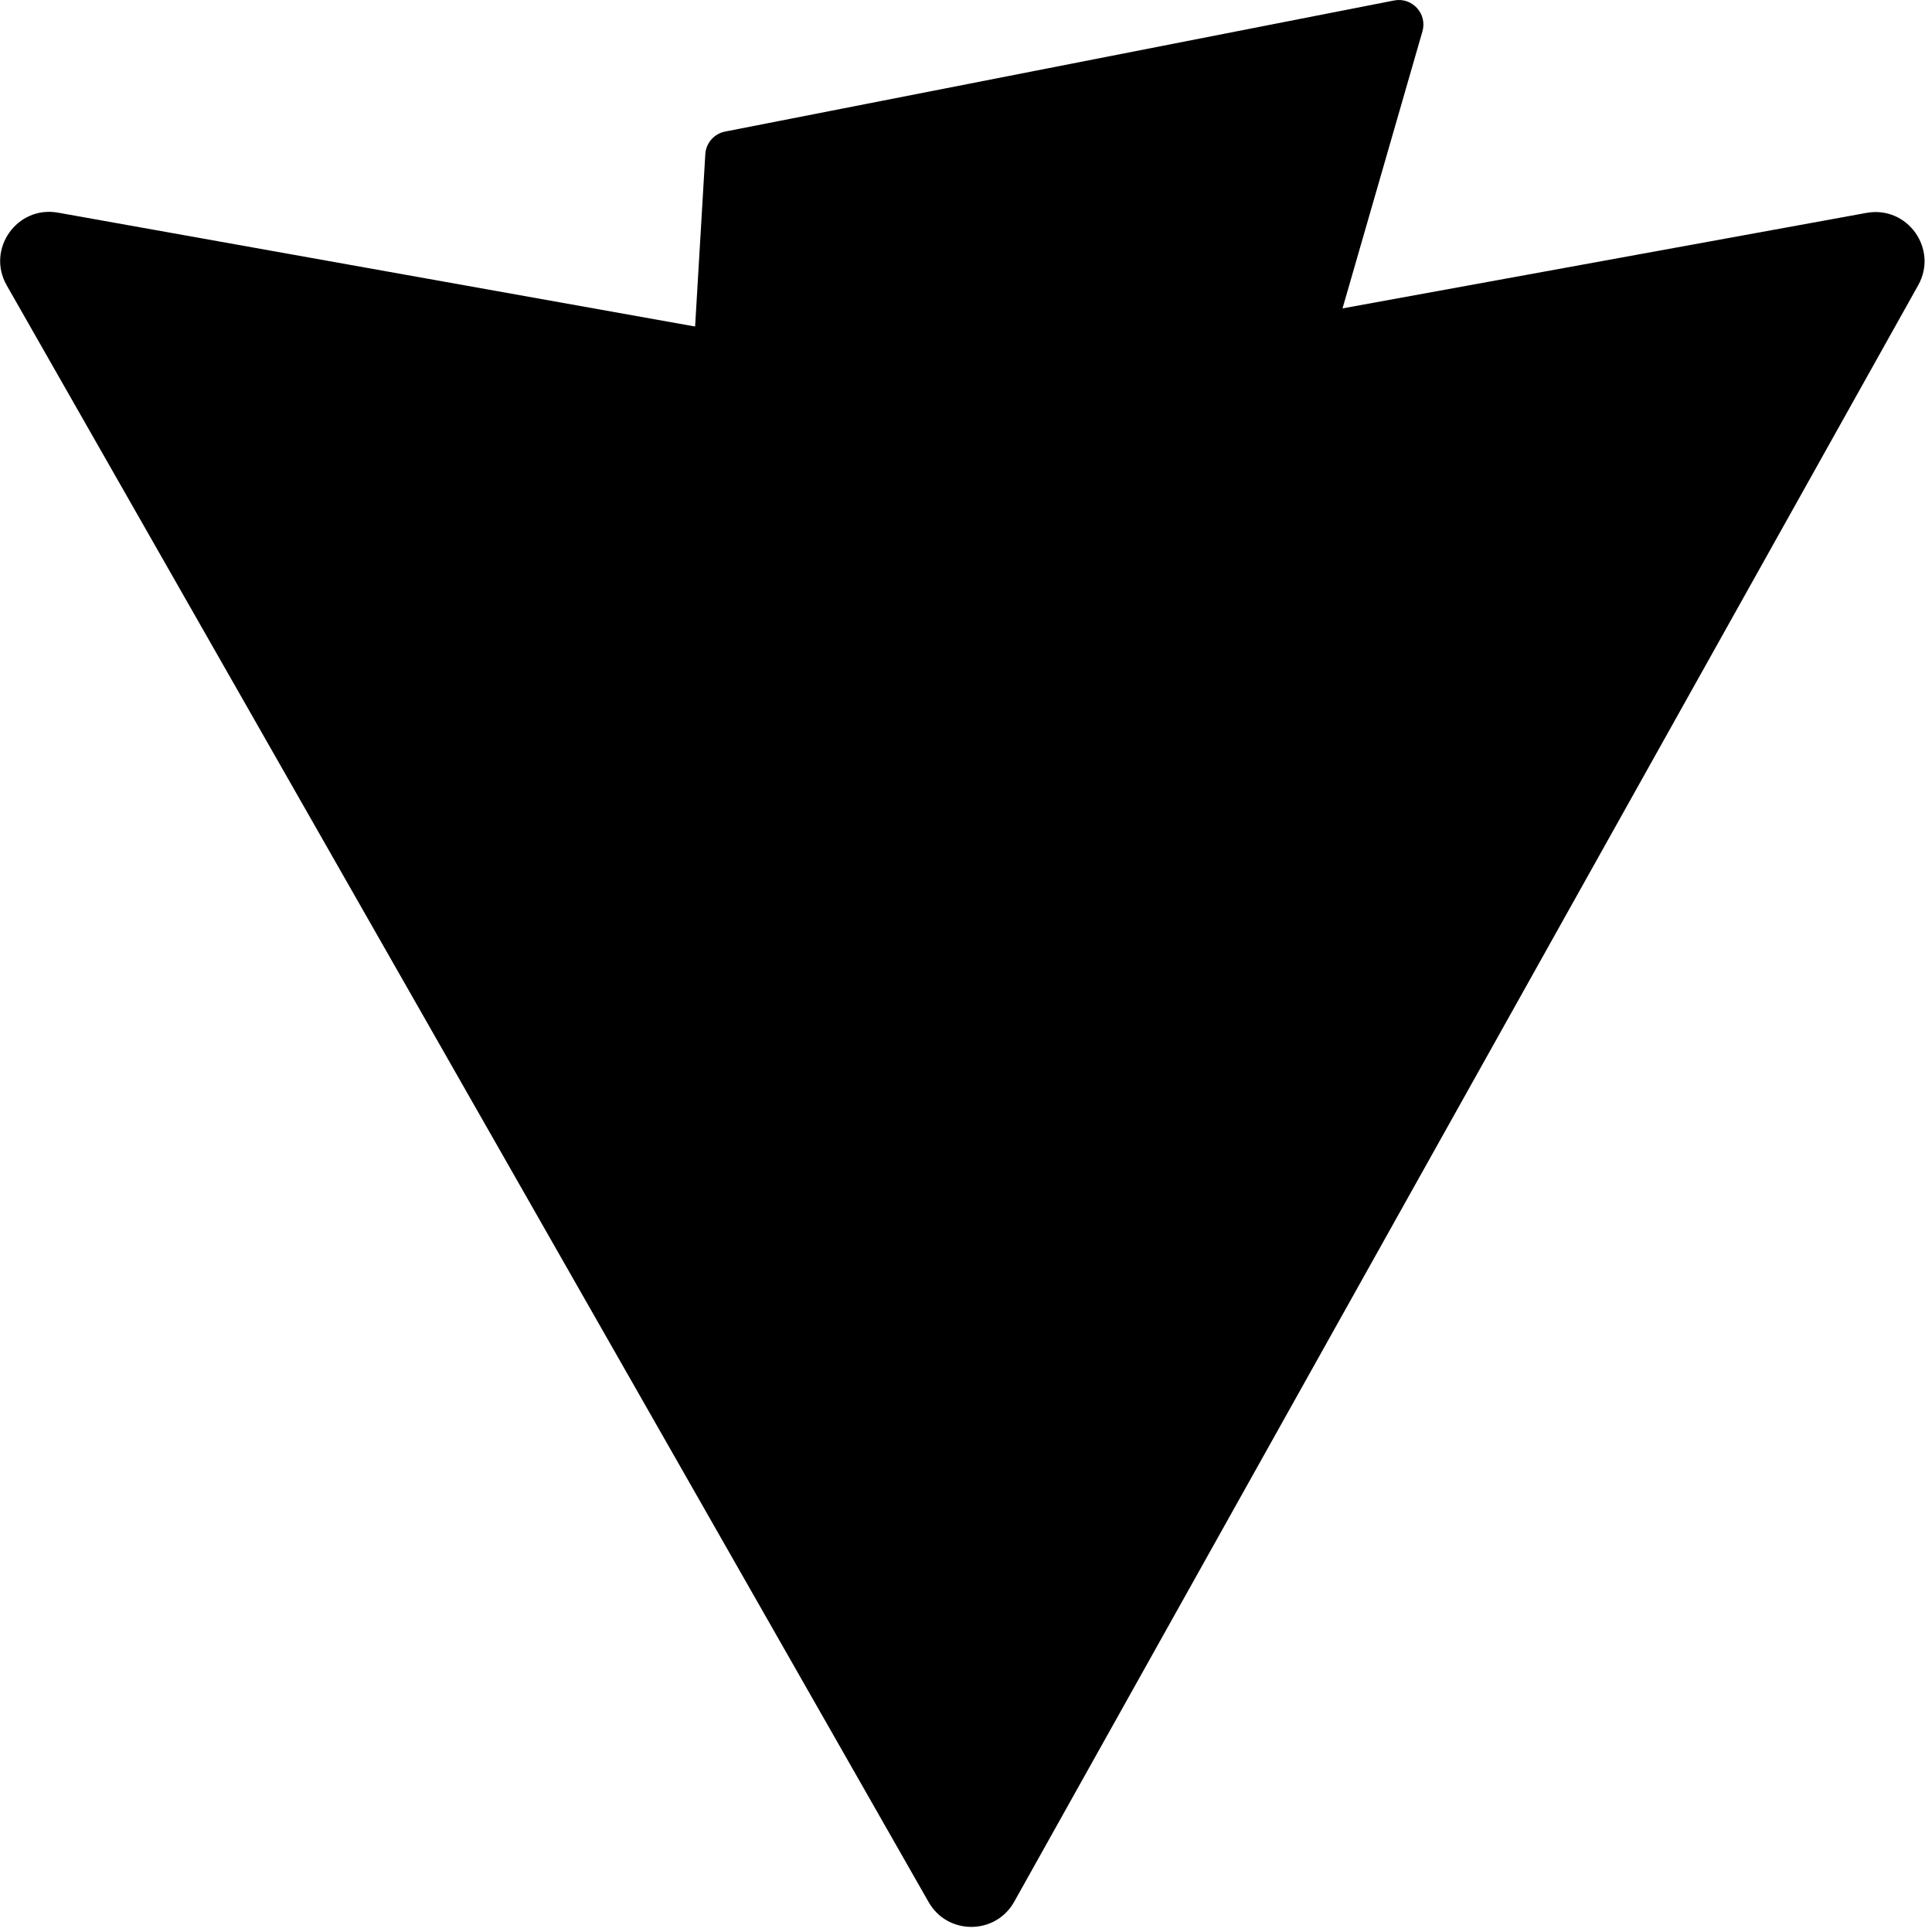
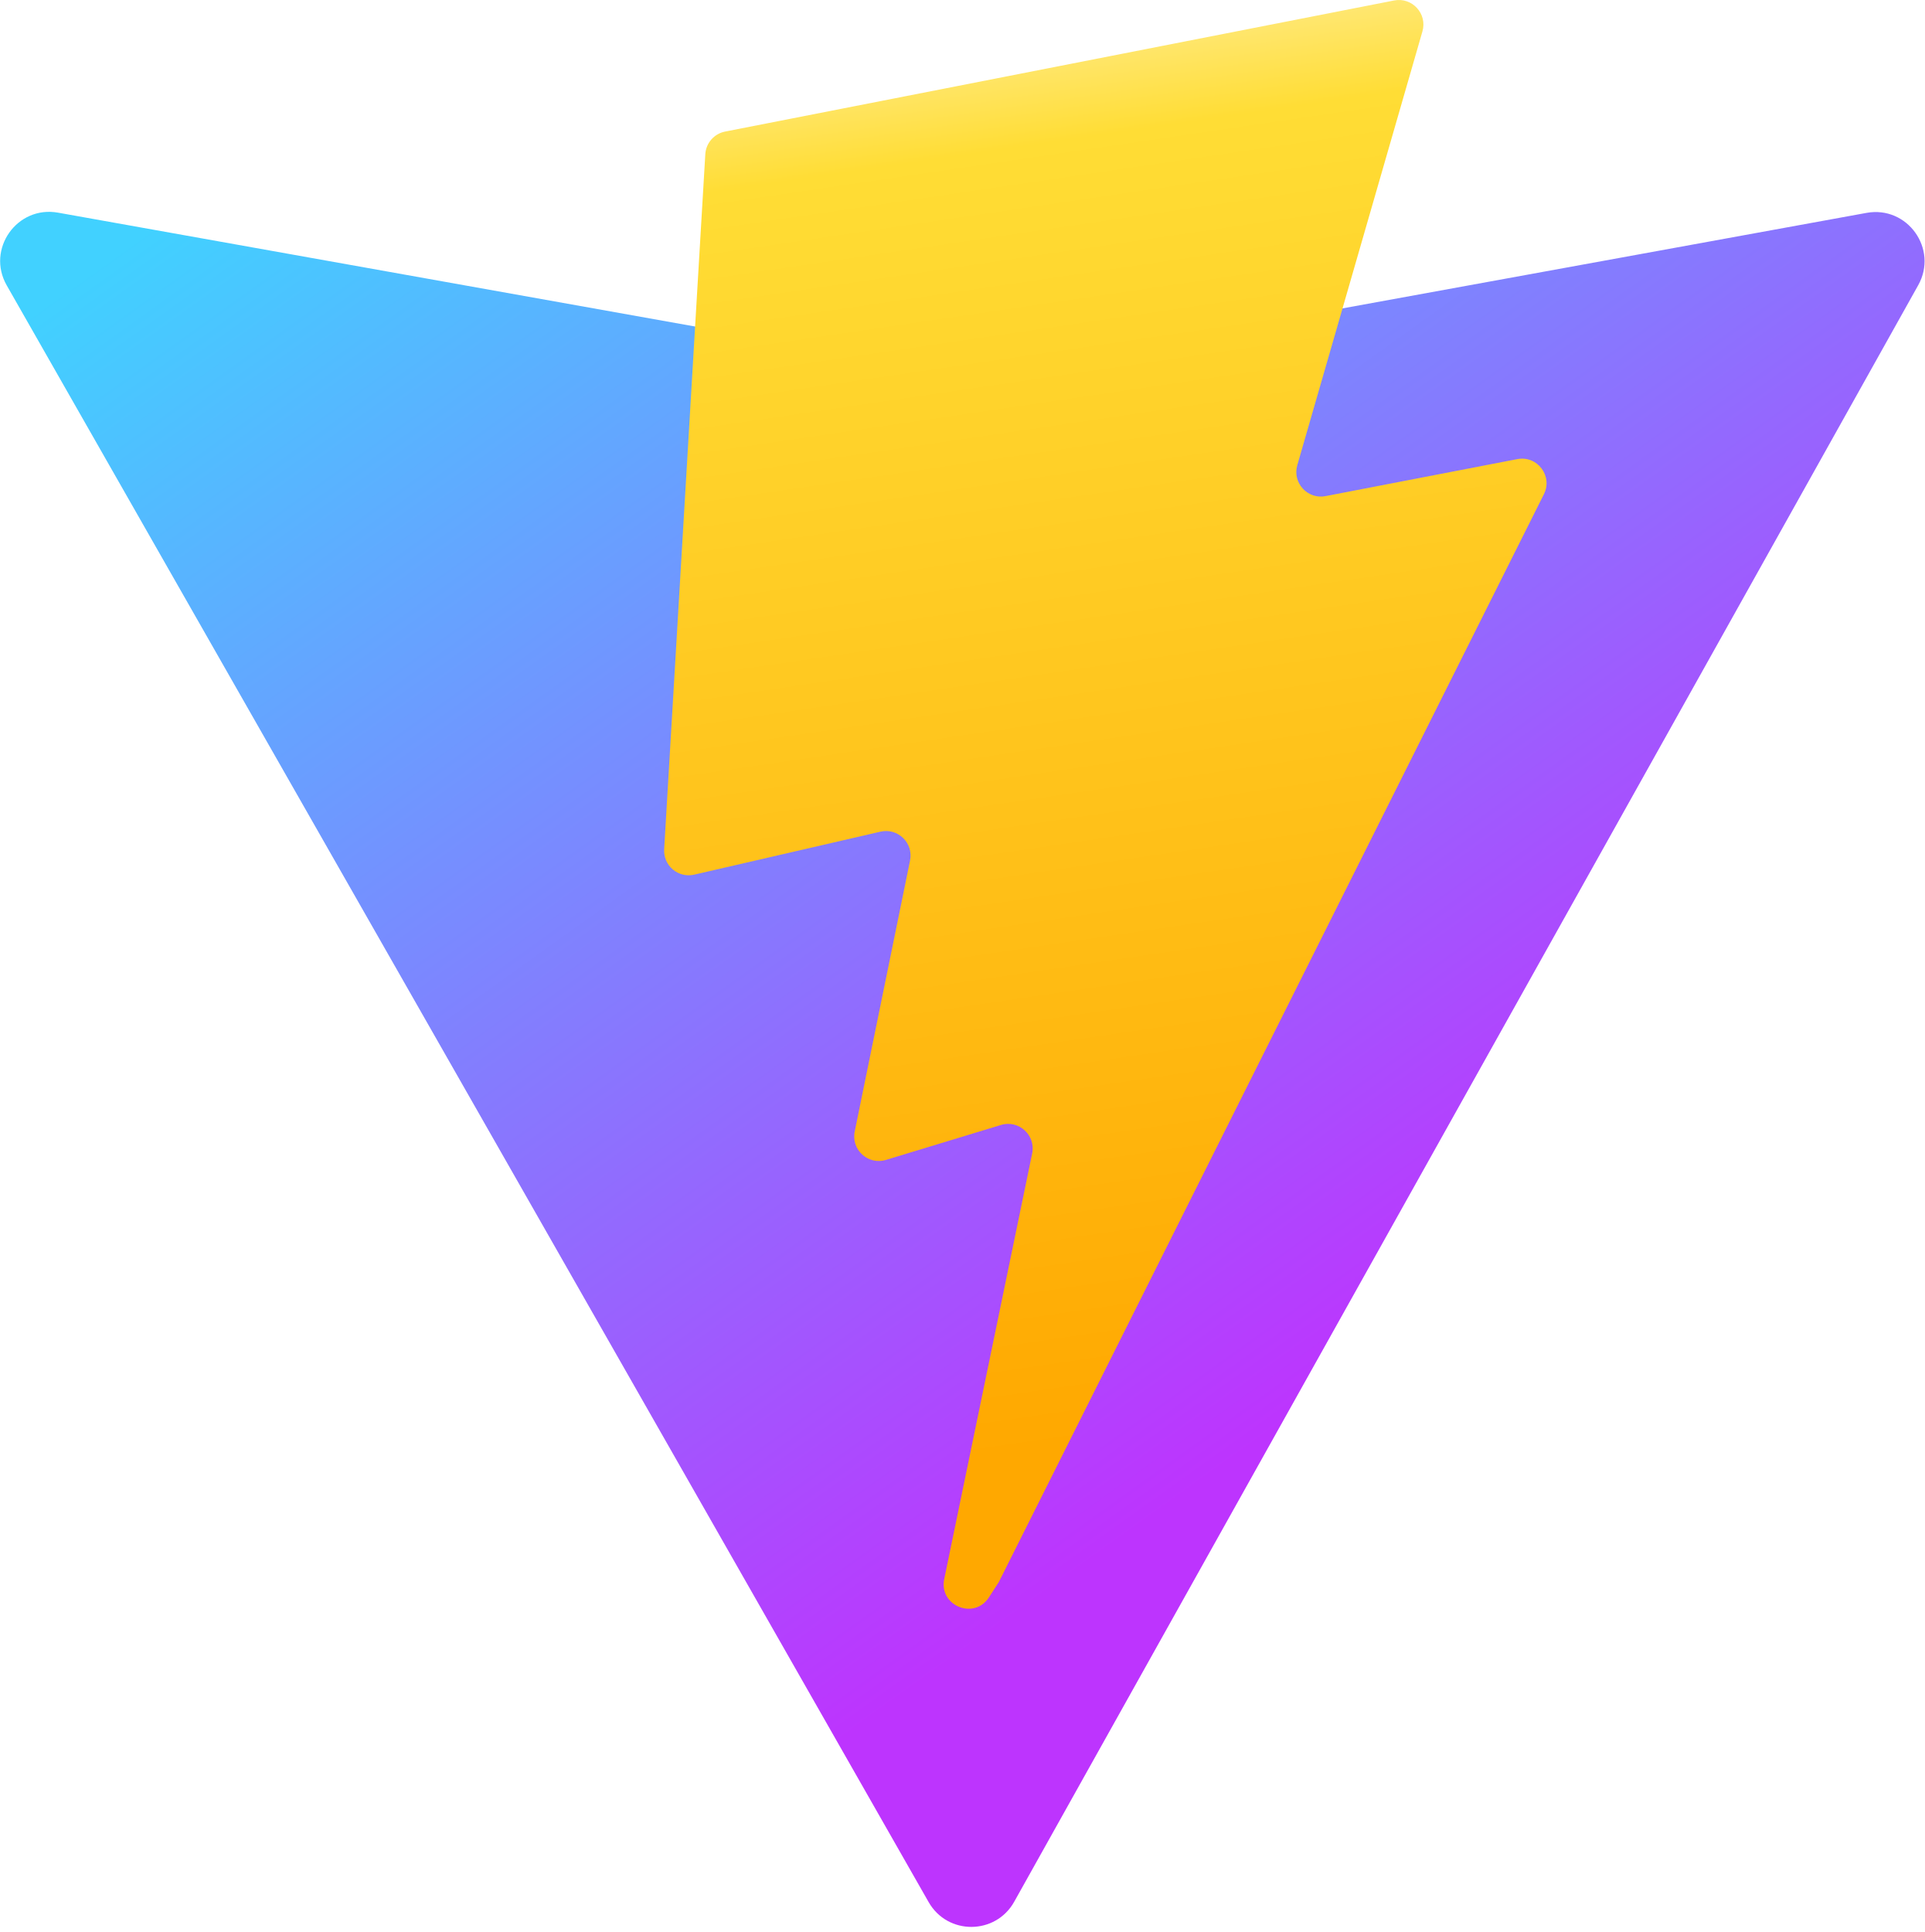
<svg xmlns="http://www.w3.org/2000/svg" aria-hidden="true" role="img" class="iconify iconify--logos" width="31.88" height="32" preserveAspectRatio="xMidYMid meet" viewBox="0 0 256 257">
  <defs>
    <linearGradient id="IconifyId1813088fe1fbc01fb466" x1="-.828%" x2="57.636%" y1="7.652%" y2="78.411%">
-       <stop offset="0%" stopColor="#41D1FF" />
-       <stop offset="100%" stopColor="#BD34FE" />
+       <stop offset="0%" stop-color="#41D1FF" />
+       <stop offset="100%" stop-color="#BD34FE" />
    </linearGradient>
    <linearGradient id="IconifyId1813088fe1fbc01fb467" x1="43.376%" x2="50.316%" y1="2.242%" y2="89.03%">
-       <stop offset="0%" stopColor="#FFEA83" />
-       <stop offset="8.333%" stopColor="#FFDD35" />
-       <stop offset="100%" stopColor="#FFA800" />
+       <stop offset="0%" stop-color="#FFEA83" />
+       <stop offset="8.333%" stop-color="#FFDD35" />
+       <stop offset="100%" stop-color="#FFA800" />
    </linearGradient>
  </defs>
  <path fill="url(#IconifyId1813088fe1fbc01fb466)" d="M255.153 37.938L134.897 252.976c-2.483 4.44-8.862 4.466-11.382.048L.875 37.958c-2.746-4.814 1.371-10.646 6.827-9.67l120.385 21.517a6.537 6.537 0 0 0 2.322-.004l117.867-21.483c5.438-.991 9.574 4.796 6.877 9.62Z" />
  <path fill="url(#IconifyId1813088fe1fbc01fb467)" d="M185.432.063L96.44 17.501a3.268 3.268 0 0 0-2.634 3.014l-5.474 92.456a3.268 3.268 0 0 0 3.997 3.378l24.777-5.718c2.318-.535 4.413 1.507 3.936 3.838l-7.361 36.047c-.495 2.426 1.782 4.5 4.151 3.78l15.304-4.649c2.372-.72 4.652 1.36 4.15 3.788l-11.698 56.621c-.732 3.542 3.979 5.473 5.943 2.437l1.313-2.028l72.516-144.72c1.215-2.423-.88-5.186-3.54-4.672l-25.505 4.922c-2.396.462-4.435-1.77-3.759-4.114l16.646-57.705c.677-2.35-1.37-4.583-3.769-4.113Z" />
</svg>
